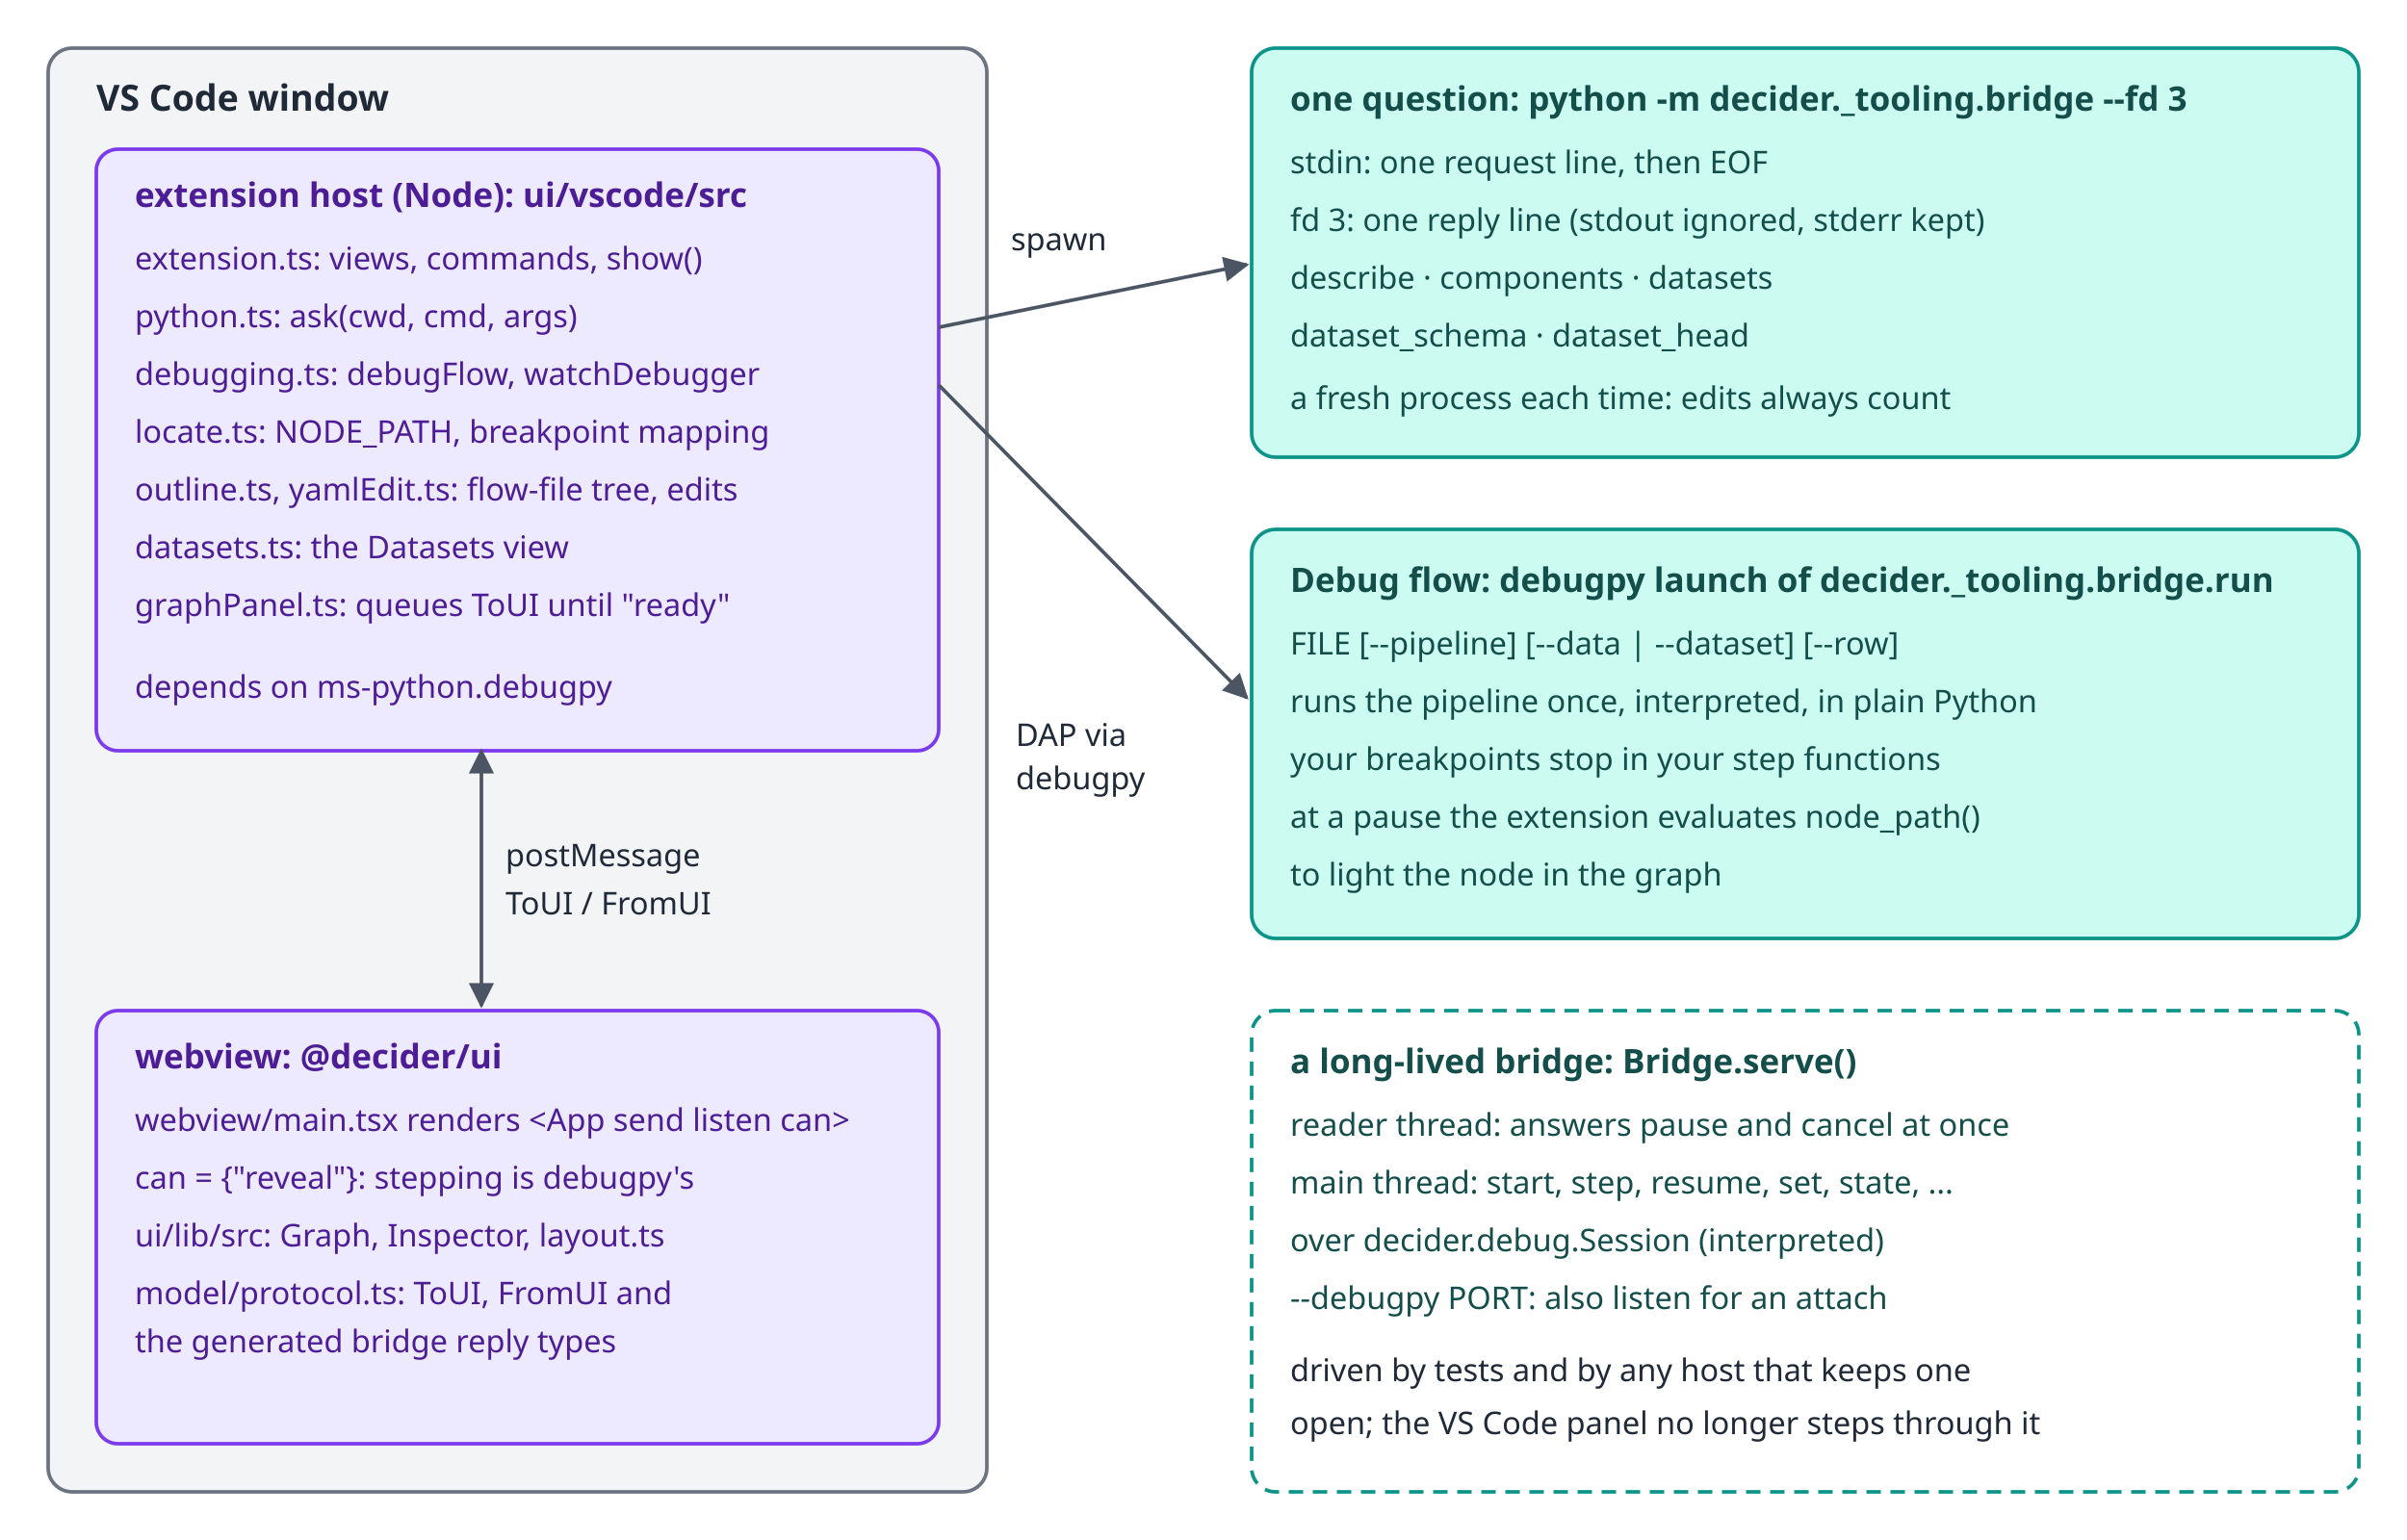
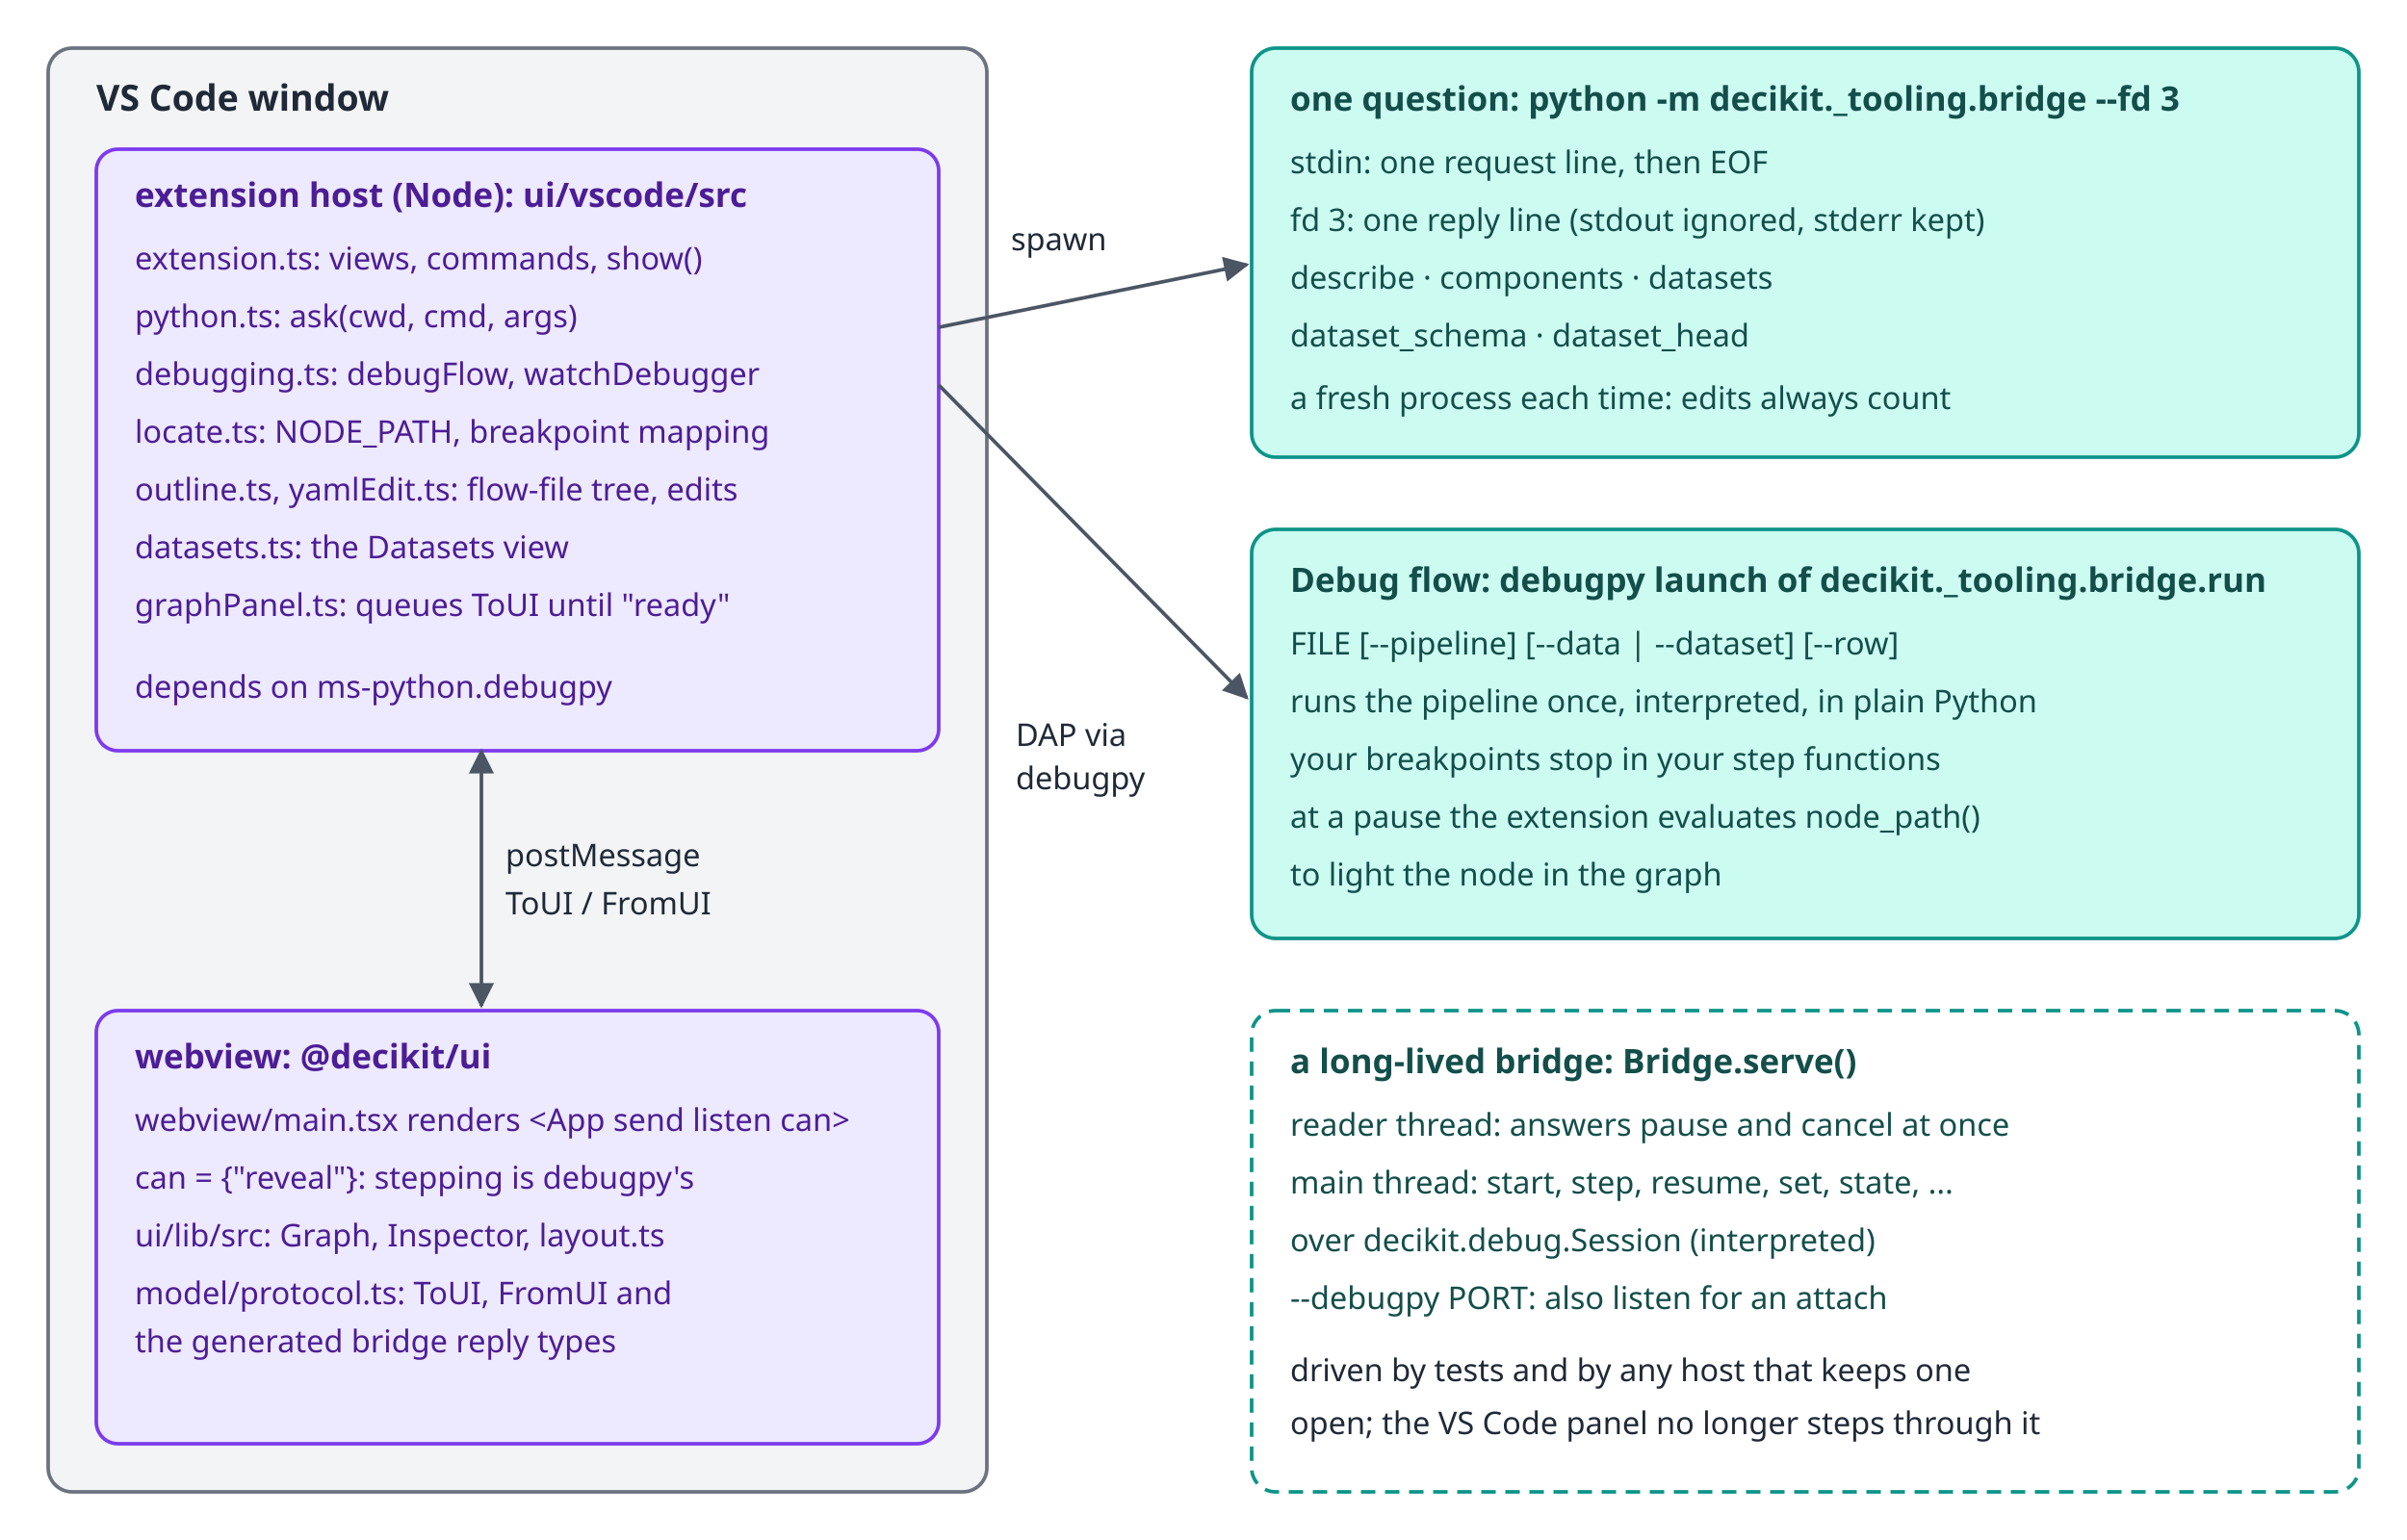
<svg xmlns="http://www.w3.org/2000/svg" viewBox="0 0 1000 640" font-family="system-ui, sans-serif">
  <defs>
    <marker id="a" viewBox="0 0 10 10" refX="9" refY="5" markerWidth="7" markerHeight="7" orient="auto-start-reverse">
      <path d="M0,0 L10,5 L0,10 z" fill="#4b5563" />
    </marker>
  </defs>
  <rect x="0" y="0" width="1000" height="640" fill="#ffffff" />
  <rect x="20" y="20" width="390" height="600" rx="10" fill="#f3f4f6" stroke="#6b7280" stroke-width="1.5" />
  <text x="40" y="46" font-size="15" font-weight="600" fill="#1f2937">VS Code window</text>
  <rect x="40" y="62" width="350" height="250" rx="9" fill="#ede9fe" stroke="#7c3aed" stroke-width="1.5" />
  <text x="56" y="86" font-size="14" font-weight="600" fill="#4c1d95">extension host (Node): ui/vscode/src</text>
  <text x="56" y="112" font-size="13" fill="#4c1d95">extension.ts: views, commands, show()</text>
  <text x="56" y="136" font-size="13" fill="#4c1d95">python.ts: ask(cwd, cmd, args)</text>
  <text x="56" y="160" font-size="13" fill="#4c1d95">debugging.ts: debugFlow, watchDebugger</text>
  <text x="56" y="184" font-size="13" fill="#4c1d95">locate.ts: NODE_PATH, breakpoint mapping</text>
  <text x="56" y="208" font-size="13" fill="#4c1d95">outline.ts, yamlEdit.ts: flow-file tree, edits</text>
  <text x="56" y="232" font-size="13" fill="#4c1d95">datasets.ts: the Datasets view</text>
  <text x="56" y="256" font-size="13" fill="#4c1d95">graphPanel.ts: queues ToUI until "ready"</text>
  <text x="56" y="290" font-size="13" fill="#4c1d95">depends on ms-python.debugpy</text>
  <rect x="40" y="420" width="350" height="180" rx="9" fill="#ede9fe" stroke="#7c3aed" stroke-width="1.5" />
-   <text x="56" y="444" font-size="14" font-weight="600" fill="#4c1d95">webview: @decider/ui</text>
+   <text x="56" y="444" font-size="14" font-weight="600" fill="#4c1d95">webview: @decikit/ui</text>
  <text x="56" y="470" font-size="13" fill="#4c1d95">webview/main.tsx renders &lt;App send listen can&gt;</text>
  <text x="56" y="494" font-size="13" fill="#4c1d95">can = {"reveal"}: stepping is debugpy's</text>
  <text x="56" y="518" font-size="13" fill="#4c1d95">ui/lib/src: Graph, Inspector, layout.ts</text>
  <text x="56" y="542" font-size="13" fill="#4c1d95">model/protocol.ts: ToUI, FromUI and</text>
  <text x="56" y="562" font-size="13" fill="#4c1d95">the generated bridge reply types</text>
  <line x1="200" y1="312" x2="200" y2="418" stroke="#4b5563" stroke-width="1.5" marker-end="url(#a)" marker-start="url(#a)" />
  <text x="210" y="360" font-size="13" fill="#1f2937">postMessage</text>
  <text x="210" y="380" font-size="13" fill="#1f2937">ToUI / FromUI</text>
  <rect x="520" y="20" width="460" height="170" rx="10" fill="#ccfbf1" stroke="#0d9488" stroke-width="1.5" />
-   <text x="536" y="46" font-size="14" font-weight="600" fill="#134e4a">one question: python -m decider._tooling.bridge --fd 3</text>
+   <text x="536" y="46" font-size="14" font-weight="600" fill="#134e4a">one question: python -m decikit._tooling.bridge --fd 3</text>
  <text x="536" y="72" font-size="13" fill="#134e4a">stdin: one request line, then EOF</text>
  <text x="536" y="96" font-size="13" fill="#134e4a">fd 3: one reply line (stdout ignored, stderr kept)</text>
  <text x="536" y="120" font-size="13" fill="#134e4a">describe · components · datasets</text>
  <text x="536" y="144" font-size="13" fill="#134e4a">dataset_schema · dataset_head</text>
  <text x="536" y="170" font-size="13" fill="#134e4a">a fresh process each time: edits always count</text>
  <rect x="520" y="220" width="460" height="170" rx="10" fill="#ccfbf1" stroke="#0d9488" stroke-width="1.5" />
-   <text x="536" y="246" font-size="14" font-weight="600" fill="#134e4a">Debug flow: debugpy launch of decider._tooling.bridge.run</text>
+   <text x="536" y="246" font-size="14" font-weight="600" fill="#134e4a">Debug flow: debugpy launch of decikit._tooling.bridge.run</text>
  <text x="536" y="272" font-size="13" fill="#134e4a">FILE [--pipeline] [--data | --dataset] [--row]</text>
  <text x="536" y="296" font-size="13" fill="#134e4a">runs the pipeline once, interpreted, in plain Python</text>
  <text x="536" y="320" font-size="13" fill="#134e4a">your breakpoints stop in your step functions</text>
  <text x="536" y="344" font-size="13" fill="#134e4a">at a pause the extension evaluates node_path()</text>
  <text x="536" y="368" font-size="13" fill="#134e4a">to light the node in the graph</text>
  <rect x="520" y="420" width="460" height="200" rx="10" fill="#ffffff" stroke="#0d9488" stroke-width="1.5" stroke-dasharray="6 4" />
  <text x="536" y="446" font-size="14" font-weight="600" fill="#134e4a">a long-lived bridge: Bridge.serve()</text>
  <text x="536" y="472" font-size="13" fill="#134e4a">reader thread: answers pause and cancel at once</text>
  <text x="536" y="496" font-size="13" fill="#134e4a">main thread: start, step, resume, set, state, ...</text>
-   <text x="536" y="520" font-size="13" fill="#134e4a">over decider.debug.Session (interpreted)</text>
+   <text x="536" y="520" font-size="13" fill="#134e4a">over decikit.debug.Session (interpreted)</text>
  <text x="536" y="544" font-size="13" fill="#134e4a">--debugpy PORT: also listen for an attach</text>
  <text x="536" y="574" font-size="13" fill="#1f2937">driven by tests and by any host that keeps one</text>
  <text x="536" y="596" font-size="13" fill="#1f2937">open; the VS Code panel no longer steps through it</text>
  <path d="M390 136 L518 110" fill="none" stroke="#4b5563" stroke-width="1.5" marker-end="url(#a)" />
  <text x="420" y="104" font-size="13" fill="#1f2937">spawn</text>
  <path d="M390 160 L518 290" fill="none" stroke="#4b5563" stroke-width="1.5" marker-end="url(#a)" />
  <text x="422" y="310" font-size="13" fill="#1f2937">DAP via</text>
  <text x="422" y="328" font-size="13" fill="#1f2937">debugpy</text>
</svg>
